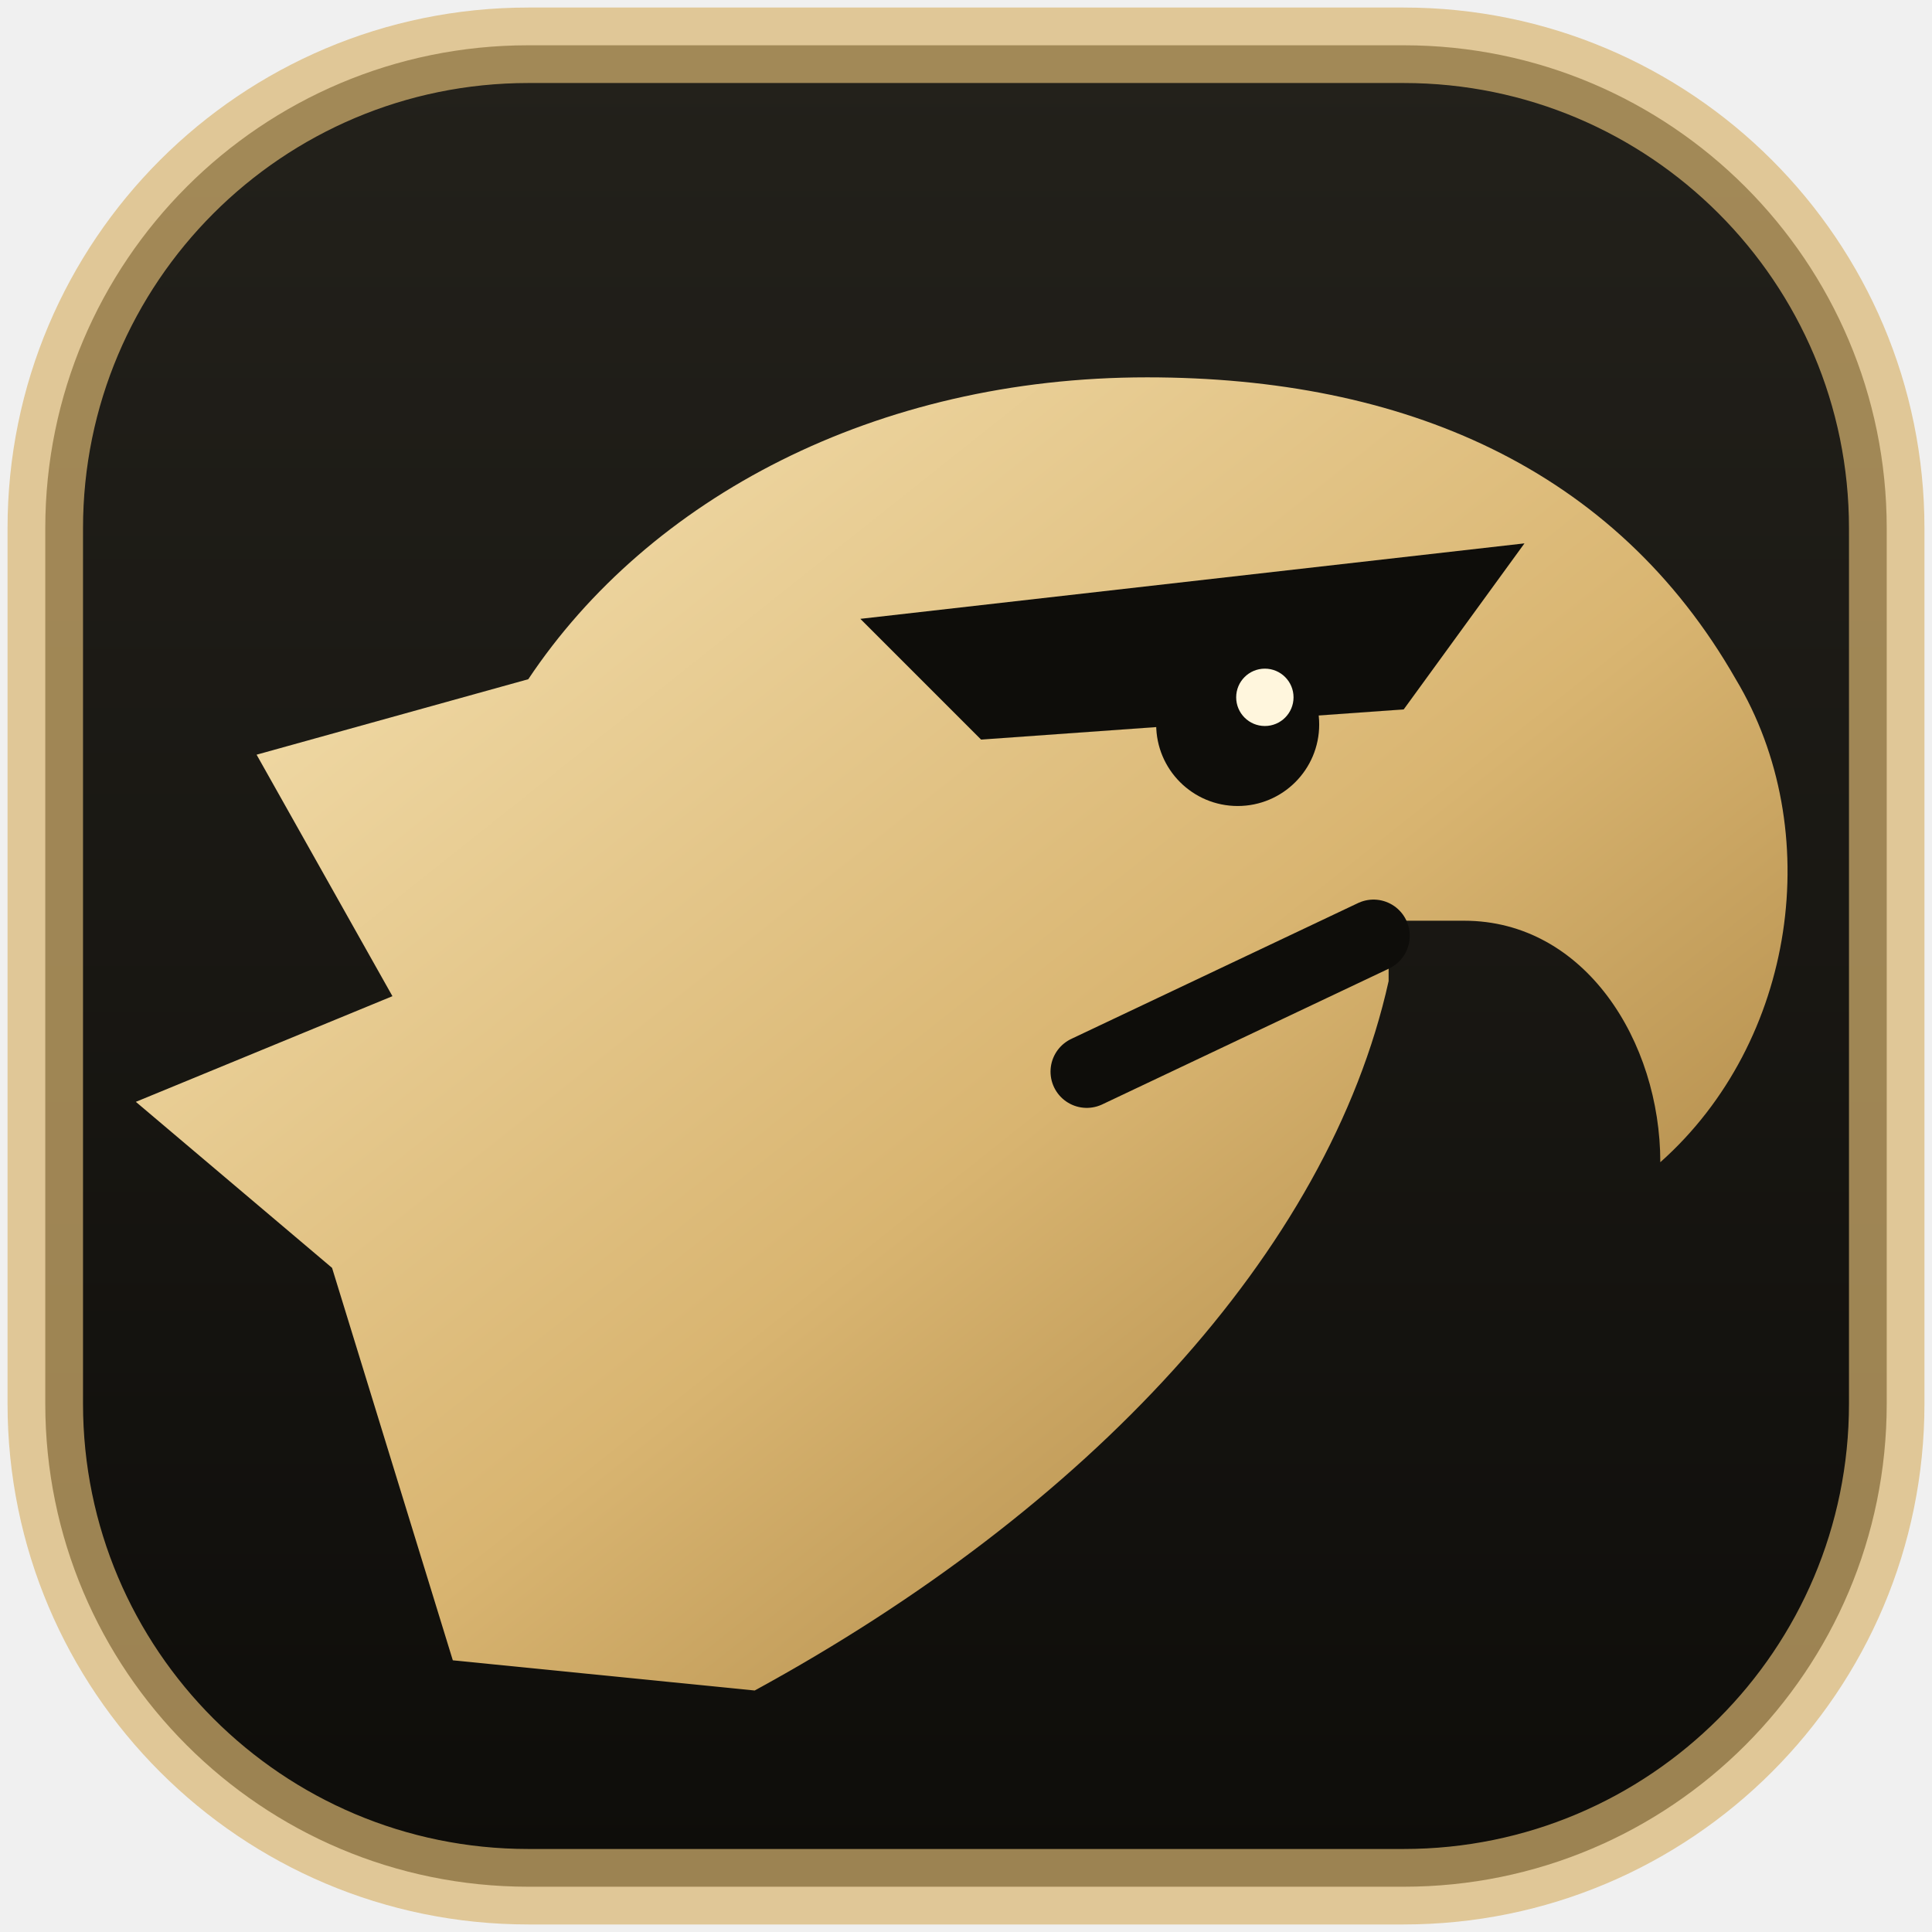
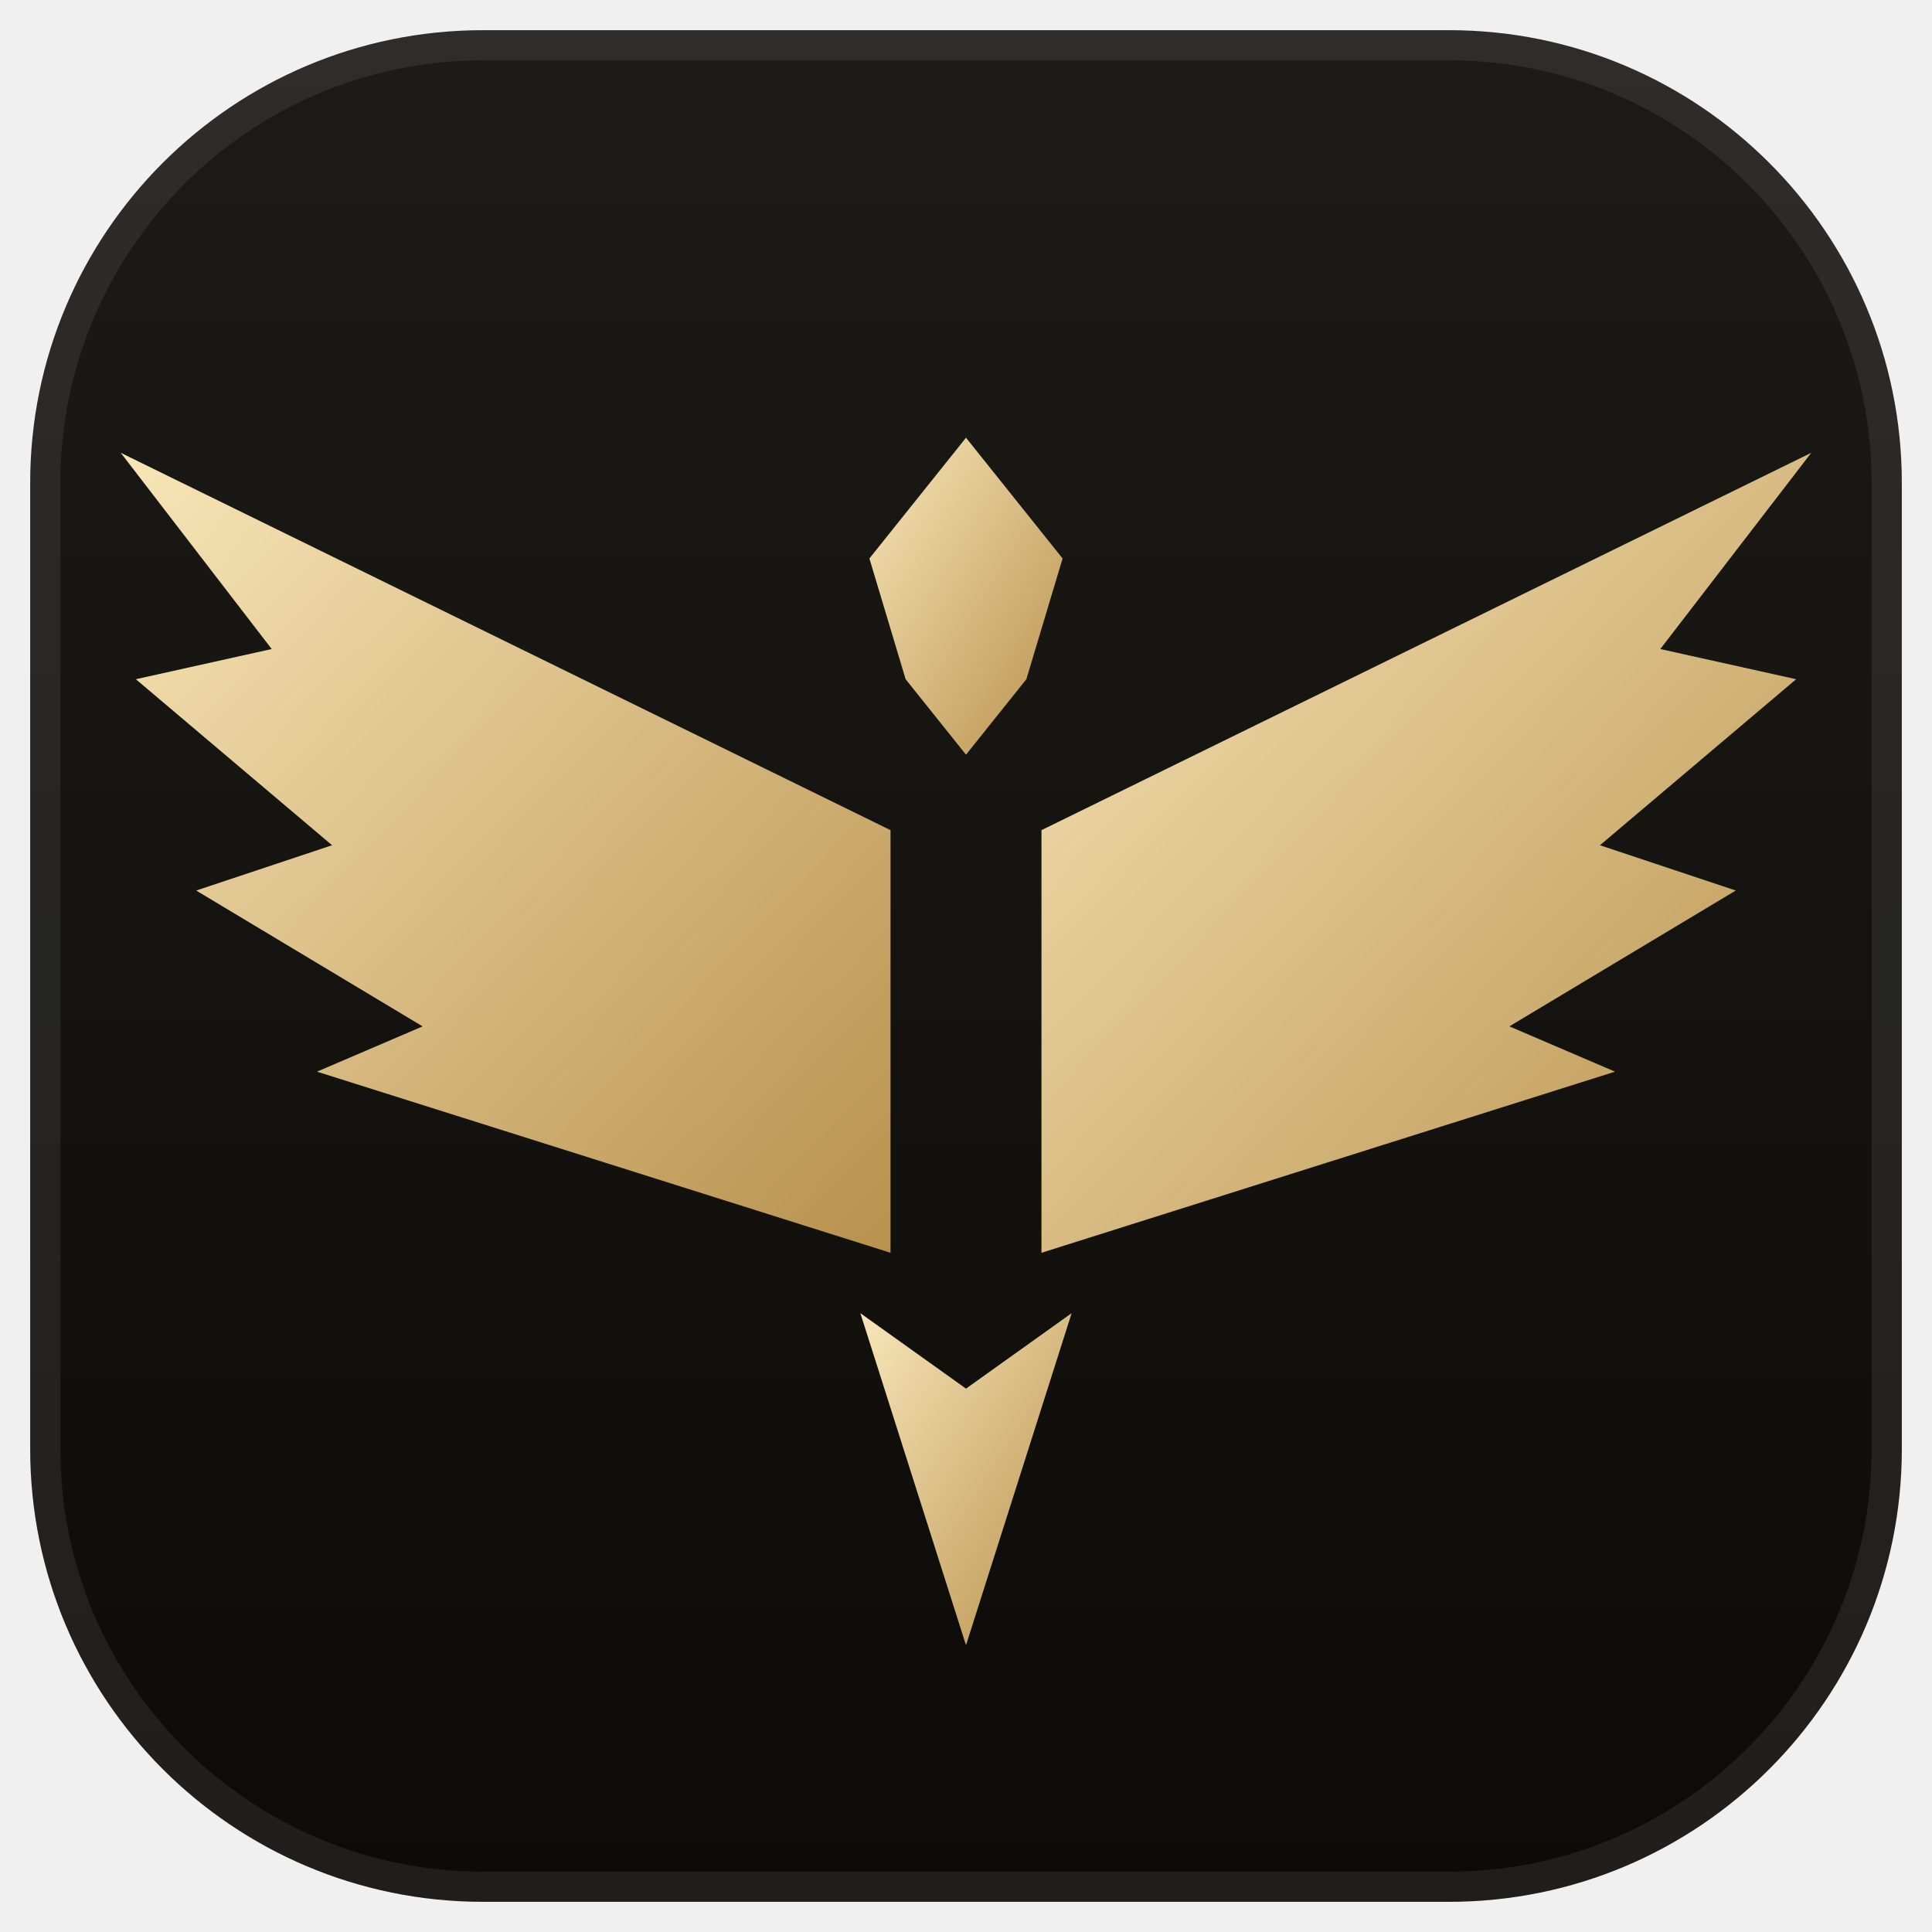
<svg xmlns="http://www.w3.org/2000/svg" viewBox="0 0 64 64">
  <defs>
-     <linearGradient id="g" x1="0" y1="0" x2="1" y2="1">
+     <linearGradient id="m" x1="0" y1="0" x2="1" y2="1">
      <stop offset="0" stop-color="#f8e6b8" />
-       <stop offset=".55" stop-color="#d9b571" />
-       <stop offset="1" stop-color="#9c7535" />
+       <stop offset="1" stop-color="#b8914d" />
    </linearGradient>
    <linearGradient id="t" x1="0" y1="0" x2="0" y2="1">
-       <stop offset="0" stop-color="#23211b" />
-       <stop offset="1" stop-color="#0e0d0a" />
+       <stop offset="0" stop-color="#1c1b17" />
+       <stop offset="1" stop-color="#0c0b09" />
    </linearGradient>
  </defs>
-   <rect x="1.5" y="1.5" width="61" height="61" rx="16" fill="url(#t)" stroke="#d9b571" stroke-opacity=".7" stroke-width="2.5" />
-   <path fill="url(#g)" d="M15 55L11 42L4.5 36.5L13 33L8.5 25L17.5 22.5C21.5 16.5 29 12.5 38 12.5C46.5 12.5 53.5 15.5 57.5 22.5C60.5 27.5 59.5 34.5 55 38.5C55 34.5 52.5 30.5 48.5 30.5L46 30.5L46 32.5C44 41.5 36 50 25 56Z" />
-   <path fill="#0e0d0a" d="M28.5 20.5L50.5 18L46.5 23.5L32.5 24.5Z" />
-   <circle cx="41" cy="24" r="2.7" fill="#0e0d0a" />
-   <circle cx="41.9" cy="23.1" r=".95" fill="#fff6dd" />
-   <path fill="none" stroke="#0e0d0a" stroke-width="2.4" stroke-linecap="round" d="M45.5 31L36 35.5" />
+   <rect x="1" y="1" width="62" height="62" rx="15" fill="url(#t)" />
+   <rect x="1.5" y="1.5" width="61" height="61" rx="14.5" fill="none" stroke="#fff" stroke-opacity=".08" />
+   <g fill="url(#m)">
+     <path d="M32 14.5L35.2 18.5L34 22.5L32 25L30 22.5L28.8 18.5Z" />
+     <path d="M29.5 27.5L4 15L9 21.5L4.5 22.5L11 28L6.5 29.5L14 34L10.5 35.5L20 38.5L29.5 41.5Z" />
+     <path d="M34.5 27.5L60 15L55 21.5L59.5 22.5L53 28L57.5 29.5L50 34L53.5 35.5L44 38.5L34.5 41.5Z" />
+     <path d="M28.5 43.5L32 54.5L35.5 43.5L32 46Z" />
+   </g>
</svg>
